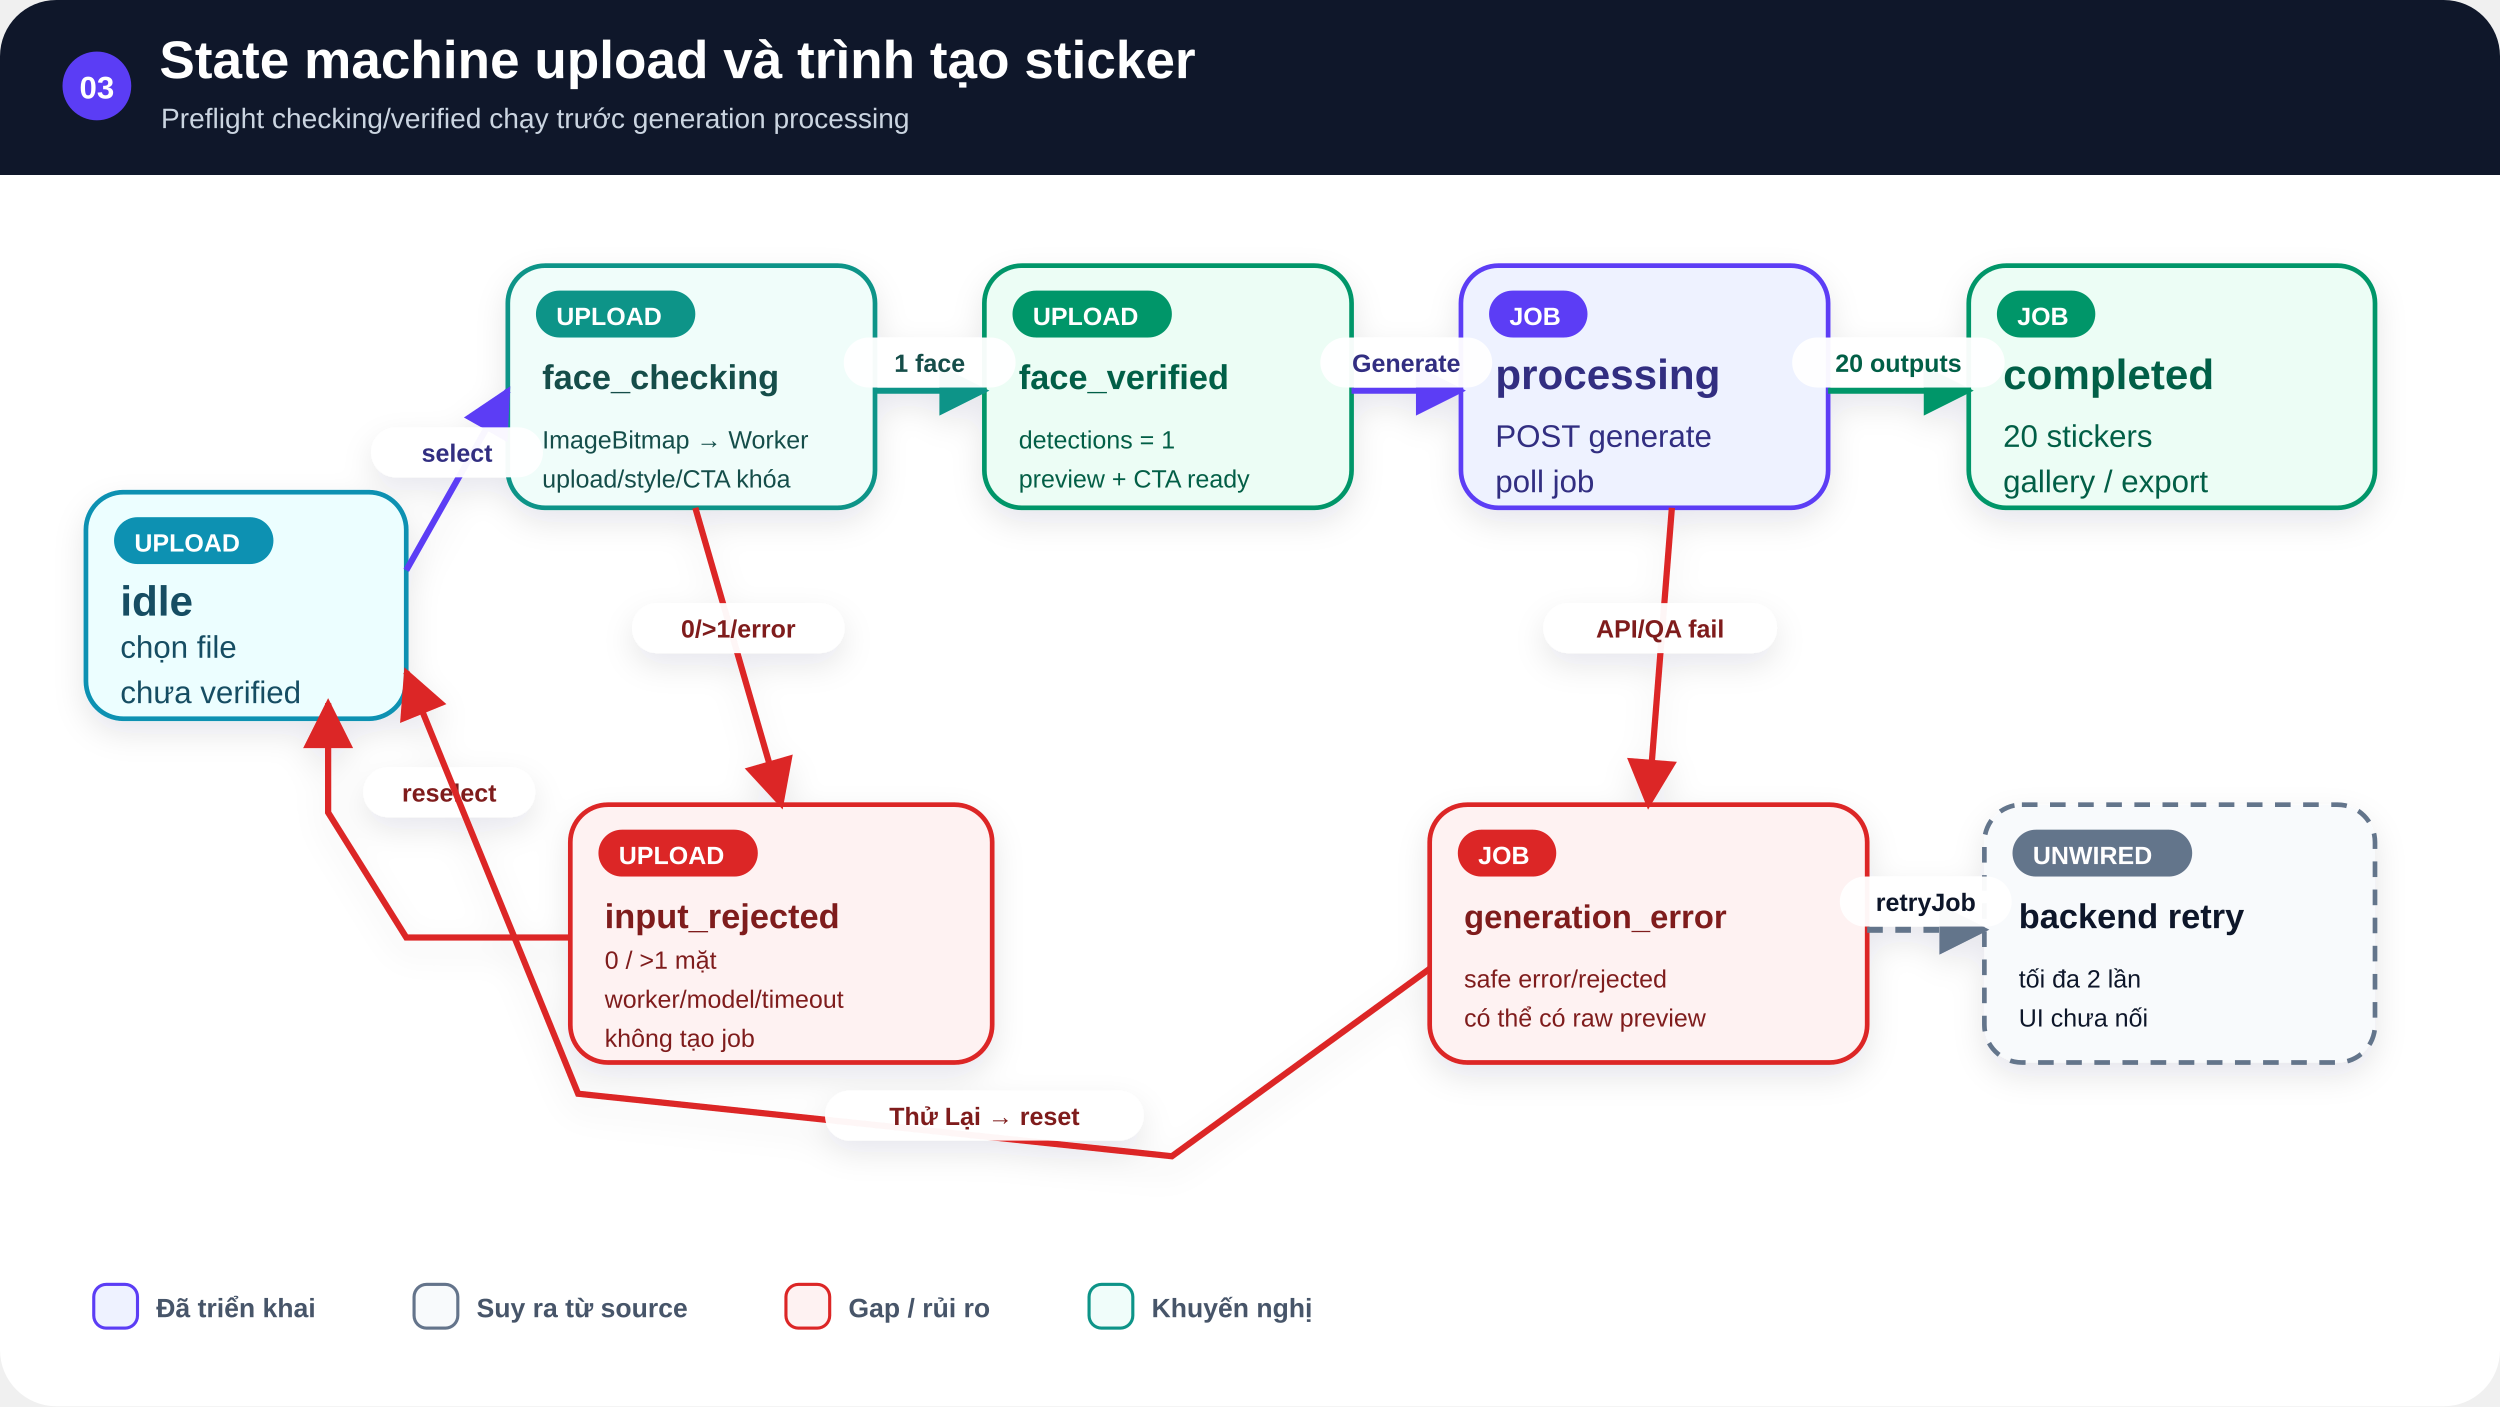
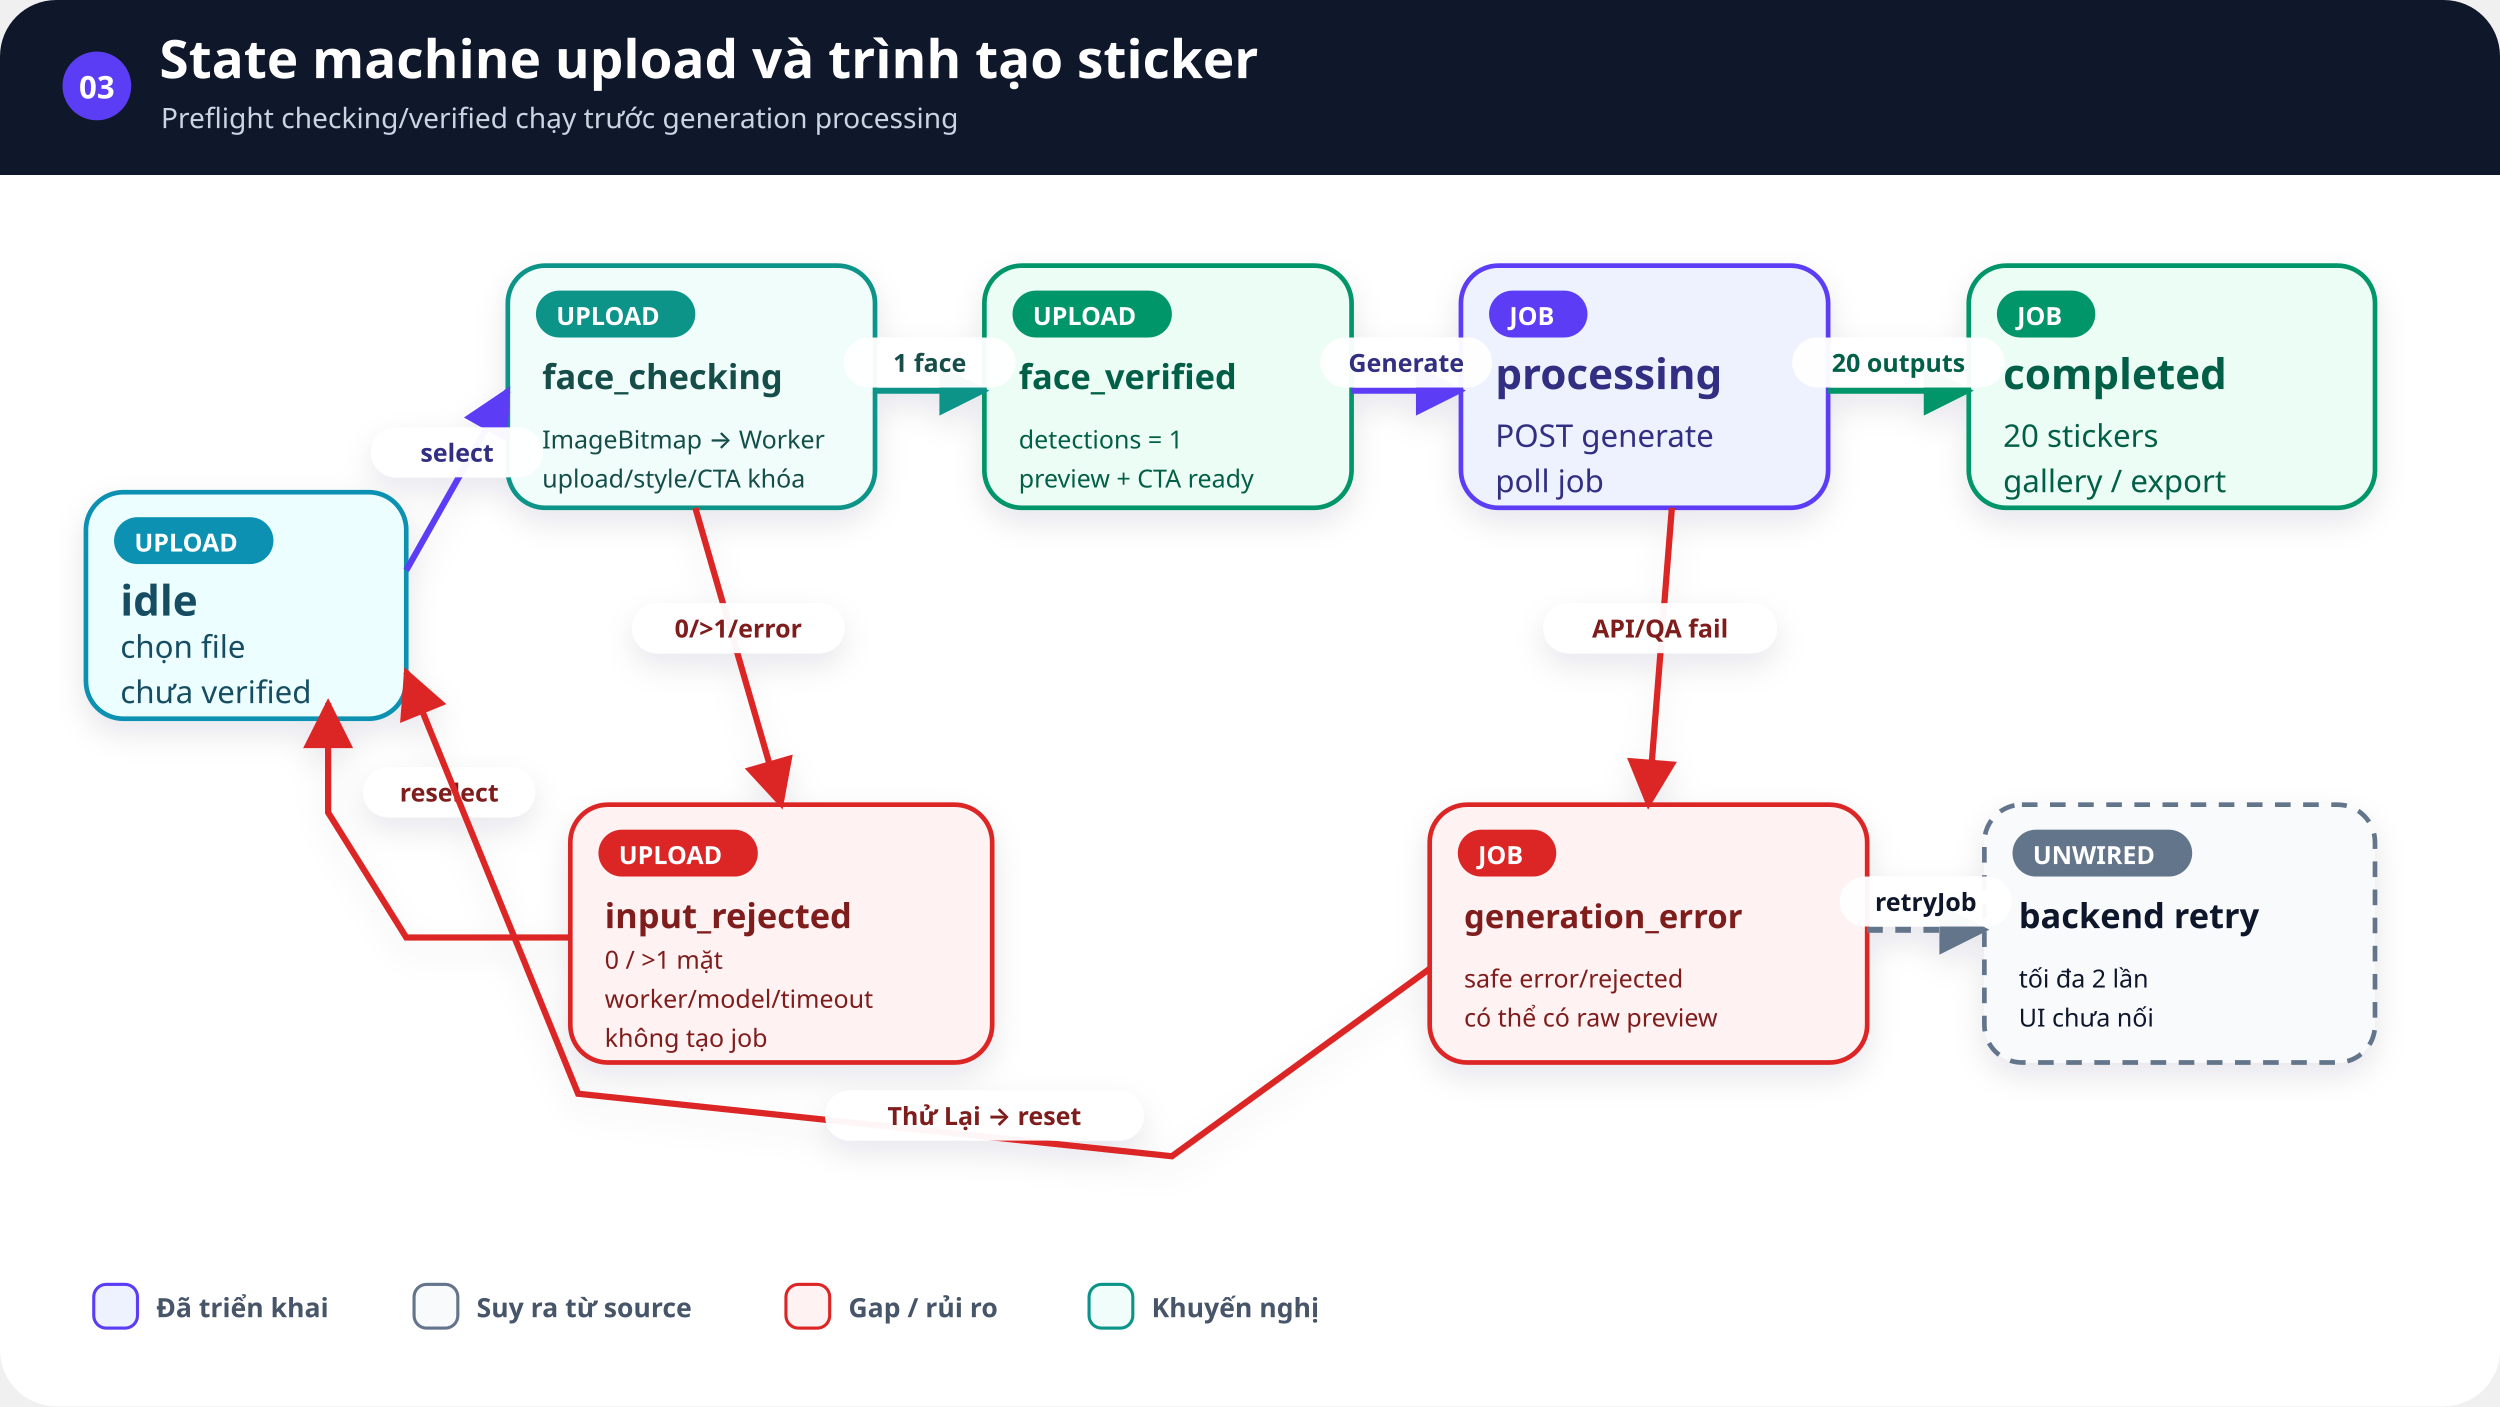
<svg xmlns="http://www.w3.org/2000/svg" width="1600" height="900" viewBox="0 0 1600 900">
  <defs>
    <filter id="shadow-job-state" x="-20%" y="-20%" width="140%" height="140%">
      <feDropShadow dx="0" dy="8" stdDeviation="10" flood-color="#0F172A" flood-opacity="0.10" />
    </filter>
    <marker id="arrow-job-state-client" viewBox="0 0 10 10" refX="9" refY="5" markerWidth="8" markerHeight="8" orient="auto-start-reverse">
      <path d="M 0 0 L 10 5 L 0 10 z" fill="#0891B2" />
    </marker>
    <marker id="arrow-job-state-frontend" viewBox="0 0 10 10" refX="9" refY="5" markerWidth="8" markerHeight="8" orient="auto-start-reverse">
      <path d="M 0 0 L 10 5 L 0 10 z" fill="#5B3DF5" />
    </marker>
    <marker id="arrow-job-state-backend" viewBox="0 0 10 10" refX="9" refY="5" markerWidth="8" markerHeight="8" orient="auto-start-reverse">
      <path d="M 0 0 L 10 5 L 0 10 z" fill="#DB2777" />
    </marker>
    <marker id="arrow-job-state-data" viewBox="0 0 10 10" refX="9" refY="5" markerWidth="8" markerHeight="8" orient="auto-start-reverse">
      <path d="M 0 0 L 10 5 L 0 10 z" fill="#059669" />
    </marker>
    <marker id="arrow-job-state-external" viewBox="0 0 10 10" refX="9" refY="5" markerWidth="8" markerHeight="8" orient="auto-start-reverse">
      <path d="M 0 0 L 10 5 L 0 10 z" fill="#EA580C" />
    </marker>
    <marker id="arrow-job-state-quality" viewBox="0 0 10 10" refX="9" refY="5" markerWidth="8" markerHeight="8" orient="auto-start-reverse">
      <path d="M 0 0 L 10 5 L 0 10 z" fill="#0D9488" />
    </marker>
    <marker id="arrow-job-state-risk" viewBox="0 0 10 10" refX="9" refY="5" markerWidth="8" markerHeight="8" orient="auto-start-reverse">
      <path d="M 0 0 L 10 5 L 0 10 z" fill="#DC2626" />
    </marker>
    <marker id="arrow-job-state-neutral" viewBox="0 0 10 10" refX="9" refY="5" markerWidth="8" markerHeight="8" orient="auto-start-reverse">
      <path d="M 0 0 L 10 5 L 0 10 z" fill="#64748B" />
    </marker>
    <marker id="arrow-job-state-ink" viewBox="0 0 10 10" refX="9" refY="5" markerWidth="8" markerHeight="8" orient="auto-start-reverse">
      <path d="M 0 0 L 10 5 L 0 10 z" fill="#0F172A" />
    </marker>
  </defs>
  <rect width="1600" height="900" rx="36" fill="#FFFFFF" />
  <rect x="0" y="0" width="1600" height="112" rx="36" fill="#0F172A" />
  <rect x="0" y="76" width="1600" height="36" fill="#0F172A" />
  <circle cx="62" cy="55" r="22" fill="#5B3DF5" />
-   <text x="62" y="63" text-anchor="middle" fill="#FFFFFF" font-family="Arial, sans-serif" font-size="20" font-weight="800">03</text>
-   <text x="102" y="50" text-anchor="start" fill="#FFFFFF" font-family="Arial, sans-serif" font-size="34" font-weight="800">State machine upload và trình tạo sticker</text>
-   <text x="103" y="82" text-anchor="start" fill="#CBD5E1" font-family="Arial, sans-serif" font-size="18" font-weight="500">Preflight checking/verified chạy trước generation processing</text>
+   <text x="62" y="63" text-anchor="middle" fill="#FFFFFF" font-family="'Segoe UI', system-ui, -apple-system, 'Noto Sans', sans-serif" font-size="20" font-weight="800">03</text>
+   <text x="102" y="50" text-anchor="start" fill="#FFFFFF" font-family="'Segoe UI', system-ui, -apple-system, 'Noto Sans', sans-serif" font-size="34" font-weight="800">State machine upload và trình tạo sticker</text>
+   <text x="103" y="82" text-anchor="start" fill="#CBD5E1" font-family="'Segoe UI', system-ui, -apple-system, 'Noto Sans', sans-serif" font-size="18" font-weight="500">Preflight checking/verified chạy trước generation processing</text>
  <g filter="url(#shadow-job-state)">
    <g>
      <rect x="55" y="315" width="205" height="145" rx="24" fill="#ECFEFF" stroke="#0891B2" stroke-width="3" />
      <rect x="73" y="331" width="102" height="30" rx="15" fill="#0891B2" />
-       <text x="86" y="353" fill="#FFFFFF" font-family="Arial, sans-serif" font-size="16" font-weight="700">UPLOAD</text>
-       <text x="77" y="394" text-anchor="start" fill="#164E63" font-family="Arial, sans-serif" font-size="27" font-weight="800">idle</text>
-       <text x="77" y="421" text-anchor="start" fill="#164E63" font-family="Arial, sans-serif" font-size="20" font-weight="500">
+       <text x="86" y="353" fill="#FFFFFF" font-family="'Segoe UI', system-ui, -apple-system, 'Noto Sans', sans-serif" font-size="16" font-weight="700">UPLOAD</text>
+       <text x="77" y="394" text-anchor="start" fill="#164E63" font-family="'Segoe UI', system-ui, -apple-system, 'Noto Sans', sans-serif" font-size="27" font-weight="800">idle</text>
+       <text x="77" y="421" text-anchor="start" fill="#164E63" font-family="'Segoe UI', system-ui, -apple-system, 'Noto Sans', sans-serif" font-size="20" font-weight="500">
        <tspan x="77" dy="0">chọn file</tspan>
        <tspan x="77" dy="29">chưa verified</tspan>
      </text>
    </g>
    <g>
      <rect x="325" y="170" width="235" height="155" rx="24" fill="#F0FDFA" stroke="#0D9488" stroke-width="3" />
      <rect x="343" y="186" width="102" height="30" rx="15" fill="#0D9488" />
-       <text x="356" y="208" fill="#FFFFFF" font-family="Arial, sans-serif" font-size="16" font-weight="700">UPLOAD</text>
-       <text x="347" y="249" text-anchor="start" fill="#134E4A" font-family="Arial, sans-serif" font-size="22" font-weight="800">face_checking</text>
-       <text x="347" y="287" text-anchor="start" fill="#134E4A" font-family="Arial, sans-serif" font-size="16" font-weight="500">
+       <text x="356" y="208" fill="#FFFFFF" font-family="'Segoe UI', system-ui, -apple-system, 'Noto Sans', sans-serif" font-size="16" font-weight="700">UPLOAD</text>
+       <text x="347" y="249" text-anchor="start" fill="#134E4A" font-family="'Segoe UI', system-ui, -apple-system, 'Noto Sans', sans-serif" font-size="22" font-weight="800">face_checking</text>
+       <text x="347" y="287" text-anchor="start" fill="#134E4A" font-family="'Segoe UI', system-ui, -apple-system, 'Noto Sans', sans-serif" font-size="16" font-weight="500">
        <tspan x="347" dy="0">ImageBitmap → Worker</tspan>
        <tspan x="347" dy="25">upload/style/CTA khóa</tspan>
      </text>
    </g>
    <g>
      <rect x="630" y="170" width="235" height="155" rx="24" fill="#ECFDF5" stroke="#059669" stroke-width="3" />
      <rect x="648" y="186" width="102" height="30" rx="15" fill="#059669" />
-       <text x="661" y="208" fill="#FFFFFF" font-family="Arial, sans-serif" font-size="16" font-weight="700">UPLOAD</text>
-       <text x="652" y="249" text-anchor="start" fill="#065F46" font-family="Arial, sans-serif" font-size="22" font-weight="800">face_verified</text>
-       <text x="652" y="287" text-anchor="start" fill="#065F46" font-family="Arial, sans-serif" font-size="16" font-weight="500">
+       <text x="661" y="208" fill="#FFFFFF" font-family="'Segoe UI', system-ui, -apple-system, 'Noto Sans', sans-serif" font-size="16" font-weight="700">UPLOAD</text>
+       <text x="652" y="249" text-anchor="start" fill="#065F46" font-family="'Segoe UI', system-ui, -apple-system, 'Noto Sans', sans-serif" font-size="22" font-weight="800">face_verified</text>
+       <text x="652" y="287" text-anchor="start" fill="#065F46" font-family="'Segoe UI', system-ui, -apple-system, 'Noto Sans', sans-serif" font-size="16" font-weight="500">
        <tspan x="652" dy="0">detections = 1</tspan>
        <tspan x="652" dy="25">preview + CTA ready</tspan>
      </text>
    </g>
    <g>
      <rect x="935" y="170" width="235" height="155" rx="24" fill="#EEF2FF" stroke="#5B3DF5" stroke-width="3" />
      <rect x="953" y="186" width="63" height="30" rx="15" fill="#5B3DF5" />
-       <text x="966" y="208" fill="#FFFFFF" font-family="Arial, sans-serif" font-size="16" font-weight="700">JOB</text>
-       <text x="957" y="249" text-anchor="start" fill="#312E81" font-family="Arial, sans-serif" font-size="27" font-weight="800">processing</text>
-       <text x="957" y="286" text-anchor="start" fill="#312E81" font-family="Arial, sans-serif" font-size="20" font-weight="500">
+       <text x="966" y="208" fill="#FFFFFF" font-family="'Segoe UI', system-ui, -apple-system, 'Noto Sans', sans-serif" font-size="16" font-weight="700">JOB</text>
+       <text x="957" y="249" text-anchor="start" fill="#312E81" font-family="'Segoe UI', system-ui, -apple-system, 'Noto Sans', sans-serif" font-size="27" font-weight="800">processing</text>
+       <text x="957" y="286" text-anchor="start" fill="#312E81" font-family="'Segoe UI', system-ui, -apple-system, 'Noto Sans', sans-serif" font-size="20" font-weight="500">
        <tspan x="957" dy="0">POST generate</tspan>
        <tspan x="957" dy="29">poll job</tspan>
      </text>
    </g>
    <g>
      <rect x="1260" y="170" width="260" height="155" rx="24" fill="#ECFDF5" stroke="#059669" stroke-width="3" />
      <rect x="1278" y="186" width="63" height="30" rx="15" fill="#059669" />
-       <text x="1291" y="208" fill="#FFFFFF" font-family="Arial, sans-serif" font-size="16" font-weight="700">JOB</text>
-       <text x="1282" y="249" text-anchor="start" fill="#065F46" font-family="Arial, sans-serif" font-size="27" font-weight="800">completed</text>
-       <text x="1282" y="286" text-anchor="start" fill="#065F46" font-family="Arial, sans-serif" font-size="20" font-weight="500">
+       <text x="1291" y="208" fill="#FFFFFF" font-family="'Segoe UI', system-ui, -apple-system, 'Noto Sans', sans-serif" font-size="16" font-weight="700">JOB</text>
+       <text x="1282" y="249" text-anchor="start" fill="#065F46" font-family="'Segoe UI', system-ui, -apple-system, 'Noto Sans', sans-serif" font-size="27" font-weight="800">completed</text>
+       <text x="1282" y="286" text-anchor="start" fill="#065F46" font-family="'Segoe UI', system-ui, -apple-system, 'Noto Sans', sans-serif" font-size="20" font-weight="500">
        <tspan x="1282" dy="0">20 stickers</tspan>
        <tspan x="1282" dy="29">gallery / export</tspan>
      </text>
    </g>
    <g>
      <rect x="365" y="515" width="270" height="165" rx="24" fill="#FEF2F2" stroke="#DC2626" stroke-width="3" />
      <rect x="383" y="531" width="102" height="30" rx="15" fill="#DC2626" />
-       <text x="396" y="553" fill="#FFFFFF" font-family="Arial, sans-serif" font-size="16" font-weight="700">UPLOAD</text>
-       <text x="387" y="594" text-anchor="start" fill="#7F1D1D" font-family="Arial, sans-serif" font-size="22" font-weight="800">input_rejected</text>
-       <text x="387" y="620" text-anchor="start" fill="#7F1D1D" font-family="Arial, sans-serif" font-size="16" font-weight="500">
+       <text x="396" y="553" fill="#FFFFFF" font-family="'Segoe UI', system-ui, -apple-system, 'Noto Sans', sans-serif" font-size="16" font-weight="700">UPLOAD</text>
+       <text x="387" y="594" text-anchor="start" fill="#7F1D1D" font-family="'Segoe UI', system-ui, -apple-system, 'Noto Sans', sans-serif" font-size="22" font-weight="800">input_rejected</text>
+       <text x="387" y="620" text-anchor="start" fill="#7F1D1D" font-family="'Segoe UI', system-ui, -apple-system, 'Noto Sans', sans-serif" font-size="16" font-weight="500">
        <tspan x="387" dy="0">0 / &gt;1 mặt</tspan>
        <tspan x="387" dy="25">worker/model/timeout</tspan>
        <tspan x="387" dy="25">không tạo job</tspan>
      </text>
    </g>
    <g>
      <rect x="915" y="515" width="280" height="165" rx="24" fill="#FEF2F2" stroke="#DC2626" stroke-width="3" />
      <rect x="933" y="531" width="63" height="30" rx="15" fill="#DC2626" />
-       <text x="946" y="553" fill="#FFFFFF" font-family="Arial, sans-serif" font-size="16" font-weight="700">JOB</text>
-       <text x="937" y="594" text-anchor="start" fill="#7F1D1D" font-family="Arial, sans-serif" font-size="21" font-weight="800">generation_error</text>
-       <text x="937" y="632" text-anchor="start" fill="#7F1D1D" font-family="Arial, sans-serif" font-size="16" font-weight="500">
+       <text x="946" y="553" fill="#FFFFFF" font-family="'Segoe UI', system-ui, -apple-system, 'Noto Sans', sans-serif" font-size="16" font-weight="700">JOB</text>
+       <text x="937" y="594" text-anchor="start" fill="#7F1D1D" font-family="'Segoe UI', system-ui, -apple-system, 'Noto Sans', sans-serif" font-size="21" font-weight="800">generation_error</text>
+       <text x="937" y="632" text-anchor="start" fill="#7F1D1D" font-family="'Segoe UI', system-ui, -apple-system, 'Noto Sans', sans-serif" font-size="16" font-weight="500">
        <tspan x="937" dy="0">safe error/rejected</tspan>
        <tspan x="937" dy="25">có thể có raw preview</tspan>
      </text>
    </g>
    <g>
      <rect x="1270" y="515" width="250" height="165" rx="24" fill="#F8FAFC" stroke="#64748B" stroke-width="3" stroke-dasharray="10 8" />
      <rect x="1288" y="531" width="115" height="30" rx="15" fill="#64748B" />
-       <text x="1301" y="553" fill="#FFFFFF" font-family="Arial, sans-serif" font-size="16" font-weight="700">UNWIRED</text>
-       <text x="1292" y="594" text-anchor="start" fill="#0F172A" font-family="Arial, sans-serif" font-size="22" font-weight="800">backend retry</text>
-       <text x="1292" y="632" text-anchor="start" fill="#0F172A" font-family="Arial, sans-serif" font-size="16" font-weight="500">
+       <text x="1301" y="553" fill="#FFFFFF" font-family="'Segoe UI', system-ui, -apple-system, 'Noto Sans', sans-serif" font-size="16" font-weight="700">UNWIRED</text>
+       <text x="1292" y="594" text-anchor="start" fill="#0F172A" font-family="'Segoe UI', system-ui, -apple-system, 'Noto Sans', sans-serif" font-size="22" font-weight="800">backend retry</text>
+       <text x="1292" y="632" text-anchor="start" fill="#0F172A" font-family="'Segoe UI', system-ui, -apple-system, 'Noto Sans', sans-serif" font-size="16" font-weight="500">
        <tspan x="1292" dy="0">tối đa 2 lần</tspan>
        <tspan x="1292" dy="25">UI chưa nối</tspan>
      </text>
    </g>
    <g>
      <path d="M 260 365 L 325 250" fill="none" stroke="#5B3DF5" stroke-width="4" marker-end="url(#arrow-job-state-frontend)" />
      <rect x="237.5" y="273.5" width="110" height="32" rx="16" fill="#FFFFFF" opacity="0.96" />
-       <text x="292.5" y="295.5" text-anchor="middle" fill="#312E81" font-family="Arial, sans-serif" font-size="16" font-weight="700">select</text>
+       <text x="292.5" y="295.5" text-anchor="middle" fill="#312E81" font-family="'Segoe UI', system-ui, -apple-system, 'Noto Sans', sans-serif" font-size="16" font-weight="700">select</text>
    </g>
    <g>
      <path d="M 560 250 L 630 250" fill="none" stroke="#0D9488" stroke-width="4" marker-end="url(#arrow-job-state-quality)" />
      <rect x="540" y="216" width="110" height="32" rx="16" fill="#FFFFFF" opacity="0.96" />
-       <text x="595" y="238" text-anchor="middle" fill="#134E4A" font-family="Arial, sans-serif" font-size="16" font-weight="700">1 face</text>
+       <text x="595" y="238" text-anchor="middle" fill="#134E4A" font-family="'Segoe UI', system-ui, -apple-system, 'Noto Sans', sans-serif" font-size="16" font-weight="700">1 face</text>
    </g>
    <g>
      <path d="M 865 250 L 935 250" fill="none" stroke="#5B3DF5" stroke-width="4" marker-end="url(#arrow-job-state-frontend)" />
      <rect x="845" y="216" width="110" height="32" rx="16" fill="#FFFFFF" opacity="0.96" />
-       <text x="900" y="238" text-anchor="middle" fill="#312E81" font-family="Arial, sans-serif" font-size="16" font-weight="700">Generate</text>
+       <text x="900" y="238" text-anchor="middle" fill="#312E81" font-family="'Segoe UI', system-ui, -apple-system, 'Noto Sans', sans-serif" font-size="16" font-weight="700">Generate</text>
    </g>
    <g>
      <path d="M 1170 250 L 1260 250" fill="none" stroke="#059669" stroke-width="4" marker-end="url(#arrow-job-state-data)" />
      <rect x="1147" y="216" width="136" height="32" rx="16" fill="#FFFFFF" opacity="0.96" />
-       <text x="1215" y="238" text-anchor="middle" fill="#065F46" font-family="Arial, sans-serif" font-size="16" font-weight="700">20 outputs</text>
+       <text x="1215" y="238" text-anchor="middle" fill="#065F46" font-family="'Segoe UI', system-ui, -apple-system, 'Noto Sans', sans-serif" font-size="16" font-weight="700">20 outputs</text>
    </g>
    <g>
      <path d="M 445 325 L 500 515" fill="none" stroke="#DC2626" stroke-width="4" marker-end="url(#arrow-job-state-risk)" />
      <rect x="404.5" y="386" width="136" height="32" rx="16" fill="#FFFFFF" opacity="0.96" />
-       <text x="472.5" y="408" text-anchor="middle" fill="#7F1D1D" font-family="Arial, sans-serif" font-size="16" font-weight="700">0/&gt;1/error</text>
+       <text x="472.5" y="408" text-anchor="middle" fill="#7F1D1D" font-family="'Segoe UI', system-ui, -apple-system, 'Noto Sans', sans-serif" font-size="16" font-weight="700">0/&gt;1/error</text>
    </g>
    <g>
      <path d="M 365 600 L 260 600 L 210 520 L 210 450" fill="none" stroke="#DC2626" stroke-width="4" marker-end="url(#arrow-job-state-risk)" />
      <rect x="232.5" y="491" width="110" height="32" rx="16" fill="#FFFFFF" opacity="0.96" />
-       <text x="287.5" y="513" text-anchor="middle" fill="#7F1D1D" font-family="Arial, sans-serif" font-size="16" font-weight="700">reselect</text>
+       <text x="287.5" y="513" text-anchor="middle" fill="#7F1D1D" font-family="'Segoe UI', system-ui, -apple-system, 'Noto Sans', sans-serif" font-size="16" font-weight="700">reselect</text>
    </g>
    <g>
      <path d="M 1070 325 L 1055 515" fill="none" stroke="#DC2626" stroke-width="4" marker-end="url(#arrow-job-state-risk)" />
      <rect x="987.7" y="386" width="149.6" height="32" rx="16" fill="#FFFFFF" opacity="0.96" />
-       <text x="1062.5" y="408" text-anchor="middle" fill="#7F1D1D" font-family="Arial, sans-serif" font-size="16" font-weight="700">API/QA fail</text>
+       <text x="1062.5" y="408" text-anchor="middle" fill="#7F1D1D" font-family="'Segoe UI', system-ui, -apple-system, 'Noto Sans', sans-serif" font-size="16" font-weight="700">API/QA fail</text>
    </g>
    <g>
      <path d="M 915 620 L 750 740 L 370 700 L 260 430" fill="none" stroke="#DC2626" stroke-width="4" marker-end="url(#arrow-job-state-risk)" />
      <rect x="528" y="698" width="204" height="32" rx="16" fill="#FFFFFF" opacity="0.96" />
-       <text x="630" y="720" text-anchor="middle" fill="#7F1D1D" font-family="Arial, sans-serif" font-size="16" font-weight="700">Thử Lại → reset</text>
+       <text x="630" y="720" text-anchor="middle" fill="#7F1D1D" font-family="'Segoe UI', system-ui, -apple-system, 'Noto Sans', sans-serif" font-size="16" font-weight="700">Thử Lại → reset</text>
    </g>
    <g>
      <path d="M 1195 595 L 1270 595" fill="none" stroke="#64748B" stroke-width="4" marker-end="url(#arrow-job-state-neutral)" stroke-dasharray="10 8" />
      <rect x="1177.5" y="561" width="110" height="32" rx="16" fill="#FFFFFF" opacity="0.96" />
-       <text x="1232.5" y="583" text-anchor="middle" fill="#0F172A" font-family="Arial, sans-serif" font-size="16" font-weight="700">retryJob</text>
+       <text x="1232.5" y="583" text-anchor="middle" fill="#0F172A" font-family="'Segoe UI', system-ui, -apple-system, 'Noto Sans', sans-serif" font-size="16" font-weight="700">retryJob</text>
    </g>
  </g>
  <g>
    <rect x="60" y="822" width="28" height="28" rx="8" fill="#EEF2FF" stroke="#5B3DF5" stroke-width="2" />
-     <text x="100" y="843" text-anchor="start" fill="#475569" font-family="Arial, sans-serif" font-size="17" font-weight="600">Đã triển khai</text>
+     <text x="100" y="843" text-anchor="start" fill="#475569" font-family="'Segoe UI', system-ui, -apple-system, 'Noto Sans', sans-serif" font-size="17" font-weight="600">Đã triển khai</text>
    <rect x="265" y="822" width="28" height="28" rx="8" fill="#F8FAFC" stroke="#64748B" stroke-width="2" />
-     <text x="305" y="843" text-anchor="start" fill="#475569" font-family="Arial, sans-serif" font-size="17" font-weight="600">Suy ra từ source</text>
+     <text x="305" y="843" text-anchor="start" fill="#475569" font-family="'Segoe UI', system-ui, -apple-system, 'Noto Sans', sans-serif" font-size="17" font-weight="600">Suy ra từ source</text>
    <rect x="503" y="822" width="28" height="28" rx="8" fill="#FEF2F2" stroke="#DC2626" stroke-width="2" />
-     <text x="543" y="843" text-anchor="start" fill="#475569" font-family="Arial, sans-serif" font-size="17" font-weight="600">Gap / rủi ro</text>
+     <text x="543" y="843" text-anchor="start" fill="#475569" font-family="'Segoe UI', system-ui, -apple-system, 'Noto Sans', sans-serif" font-size="17" font-weight="600">Gap / rủi ro</text>
    <rect x="697" y="822" width="28" height="28" rx="8" fill="#F0FDFA" stroke="#0D9488" stroke-width="2" />
-     <text x="737" y="843" text-anchor="start" fill="#475569" font-family="Arial, sans-serif" font-size="17" font-weight="600">Khuyến nghị</text>
+     <text x="737" y="843" text-anchor="start" fill="#475569" font-family="'Segoe UI', system-ui, -apple-system, 'Noto Sans', sans-serif" font-size="17" font-weight="600">Khuyến nghị</text>
  </g>
</svg>
